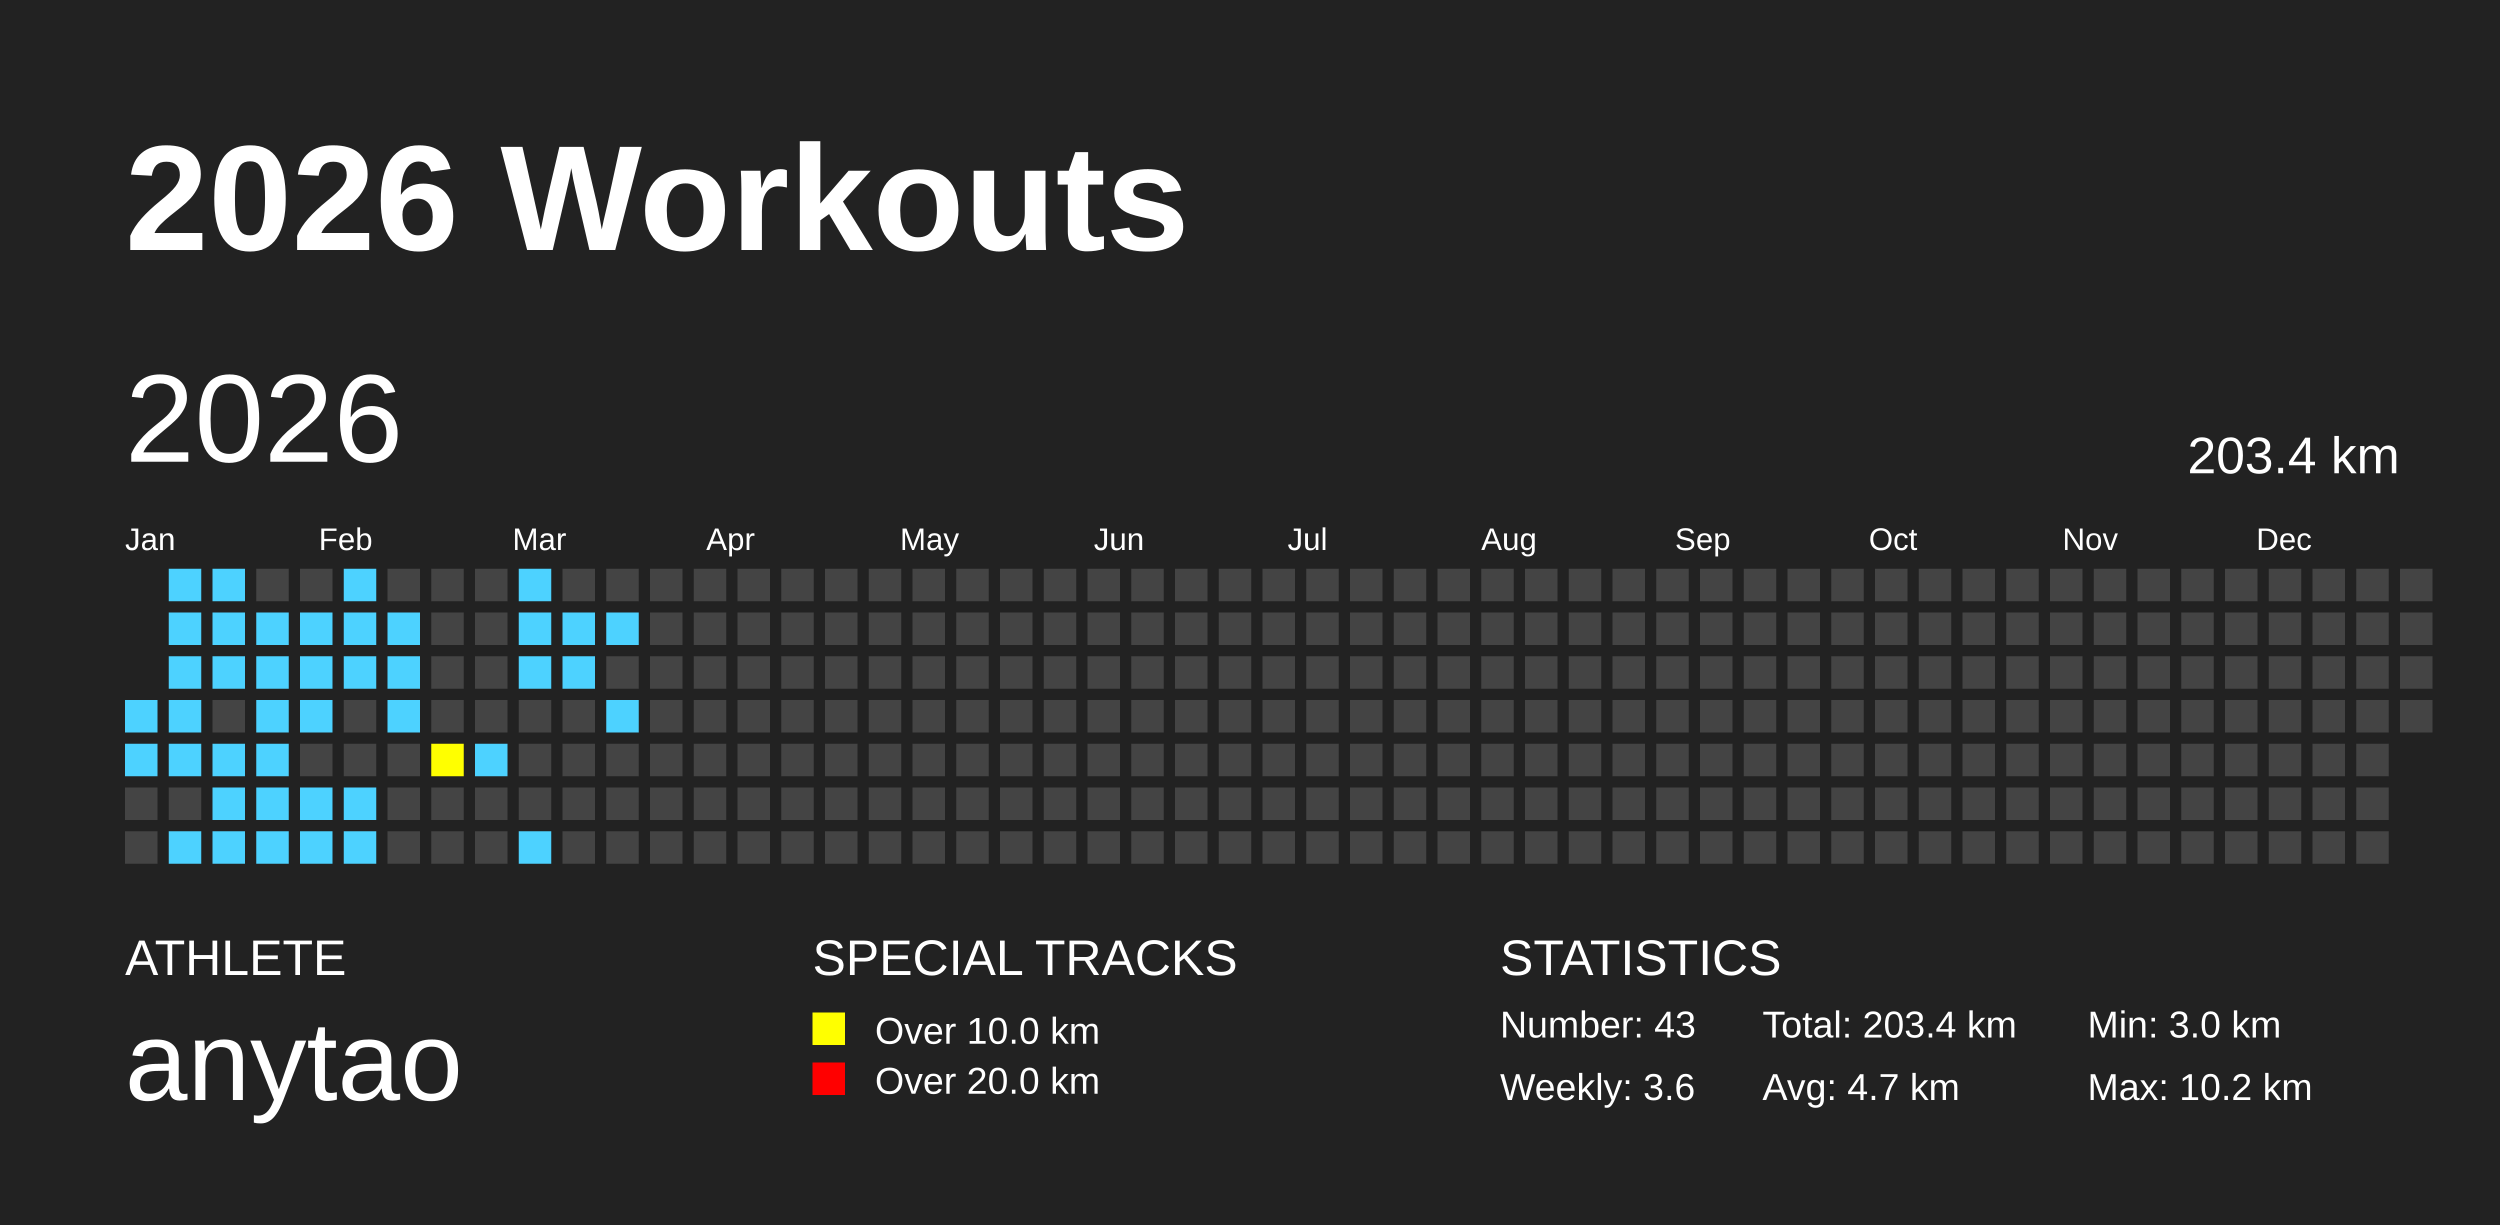
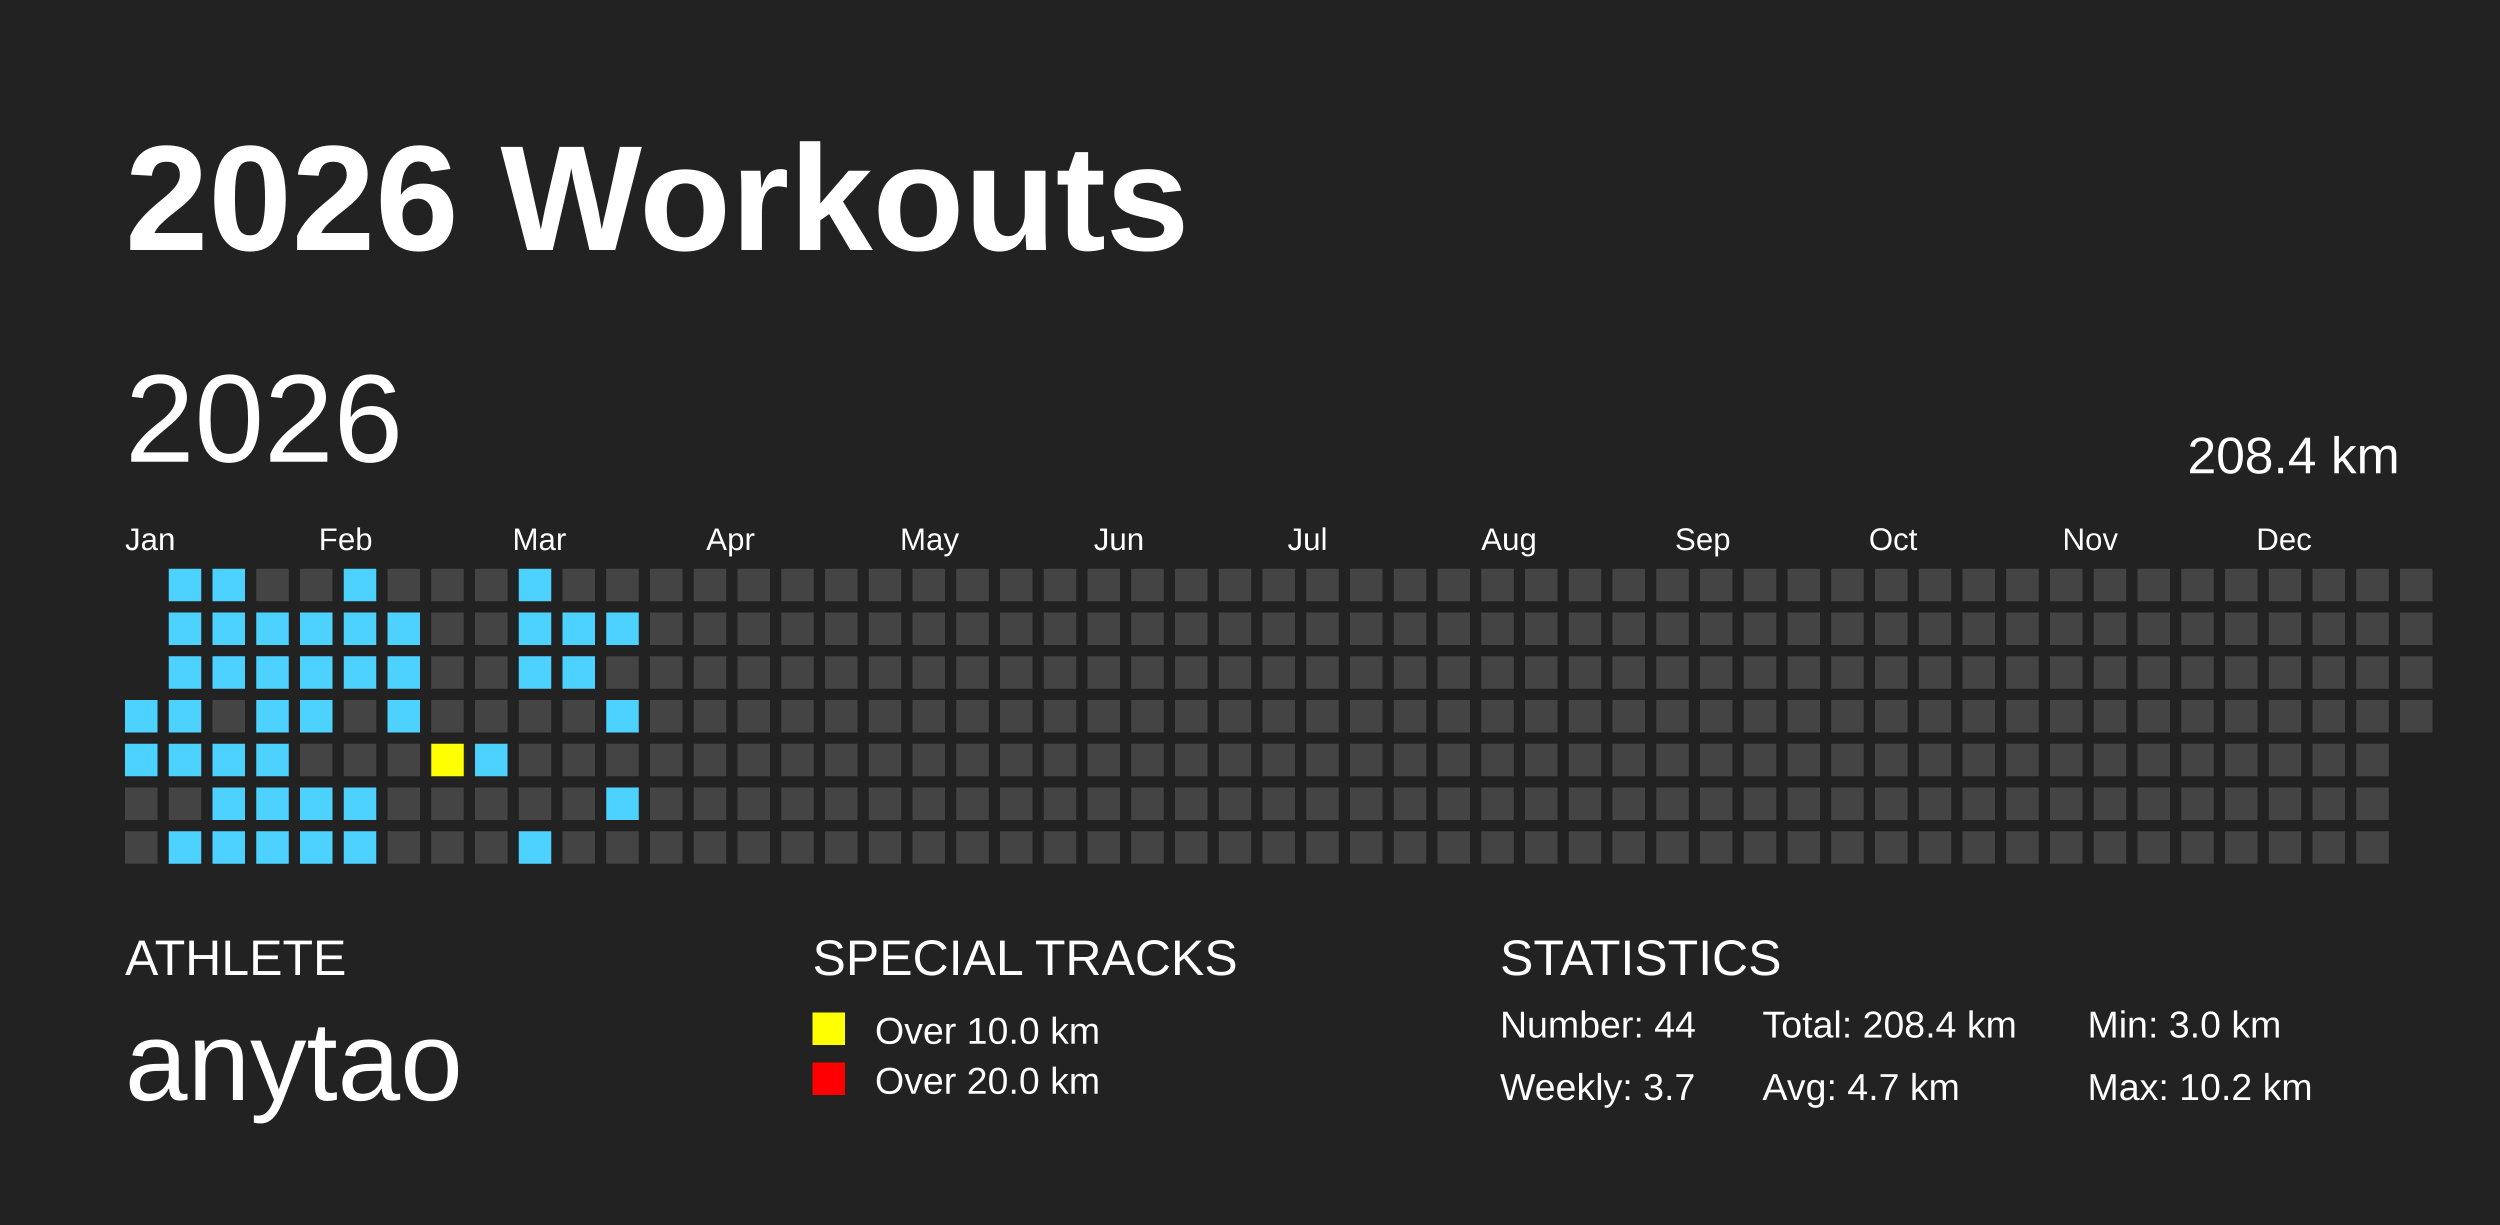
<svg xmlns="http://www.w3.org/2000/svg" baseProfile="full" height="98mm" version="1.1" viewBox="0,0,200,98" width="200mm">
  <defs />
  <rect fill="#222222" height="98" width="200" x="0" y="0" />
  <text fill="#FFFFFF" style="font-size:12px; font-family:Arial; font-weight:bold;" x="10" y="20">2026 Workouts</text>
  <text fill="#FFFFFF" style="font-size:4px; font-family:Arial" x="10" y="78">ATHLETE</text>
  <text fill="#FFFFFF" style="font-size:9px; font-family:Arial" x="10" y="88">anytao</text>
  <text fill="#FFFFFF" style="font-size:4px; font-family:Arial" x="65" y="78">SPECIAL TRACKS</text>
  <rect fill="yellow" height="2.6" width="2.6" x="65" y="81" />
  <text fill="#FFFFFF" style="font-size:3px; font-family:Arial" x="70" y="83.5">Over 10.0 km</text>
  <rect fill="red" height="2.6" width="2.6" x="65" y="85" />
  <text fill="#FFFFFF" style="font-size:3px; font-family:Arial" x="70" y="87.5">Over 20.0 km</text>
  <text fill="#FFFFFF" style="font-size:4px; font-family:Arial" x="120" y="78">STATISTICS</text>
-   <text fill="#FFFFFF" style="font-size:3px; font-family:Arial" x="120" y="83">Number: 43</text>
-   <text fill="#FFFFFF" style="font-size:3px; font-family:Arial" x="120" y="88">Weekly: 3.6</text>
-   <text fill="#FFFFFF" style="font-size:3px; font-family:Arial" x="141" y="83">Total: 203.4 km</text>
+   <text fill="#FFFFFF" style="font-size:3px; font-family:Arial" x="120" y="83">Number: 44</text>
+   <text fill="#FFFFFF" style="font-size:3px; font-family:Arial" x="120" y="88">Weekly: 3.7</text>
+   <text fill="#FFFFFF" style="font-size:3px; font-family:Arial" x="141" y="83">Total: 208.4 km</text>
  <text fill="#FFFFFF" style="font-size:3px; font-family:Arial" x="141" y="88">Avg: 4.7 km</text>
  <text fill="#FFFFFF" style="font-size:3px; font-family:Arial" x="167" y="83">Min: 3.0 km</text>
  <text fill="#FFFFFF" style="font-size:3px; font-family:Arial" x="167" y="88">Max: 10.2 km</text>
  <text dominant-baseline="hanging" fill="#FFFFFF" style="font-size:10.0px; font-family:Arial;" x="10" y="30">2026</text>
-   <text dominant-baseline="hanging" fill="#FFFFFF" style="font-size:4.125px; font-family:Arial;" x="175" y="35">203.4 km</text>
+   <text dominant-baseline="hanging" fill="#FFFFFF" style="font-size:4.125px; font-family:Arial;" x="175" y="35">208.4 km</text>
  <text fill="#FFFFFF" style="font-size:2.5px; font-family:Arial" x="10.0" y="44">Jan</text>
  <text fill="#FFFFFF" style="font-size:2.5px; font-family:Arial" x="25.5" y="44">Feb</text>
  <text fill="#FFFFFF" style="font-size:2.5px; font-family:Arial" x="41.0" y="44">Mar</text>
  <text fill="#FFFFFF" style="font-size:2.5px; font-family:Arial" x="56.5" y="44">Apr</text>
  <text fill="#FFFFFF" style="font-size:2.5px; font-family:Arial" x="72.0" y="44">May</text>
  <text fill="#FFFFFF" style="font-size:2.5px; font-family:Arial" x="87.5" y="44">Jun</text>
  <text fill="#FFFFFF" style="font-size:2.5px; font-family:Arial" x="103.0" y="44">Jul</text>
  <text fill="#FFFFFF" style="font-size:2.5px; font-family:Arial" x="118.5" y="44">Aug</text>
  <text fill="#FFFFFF" style="font-size:2.5px; font-family:Arial" x="134.0" y="44">Sep</text>
  <text fill="#FFFFFF" style="font-size:2.5px; font-family:Arial" x="149.5" y="44">Oct</text>
  <text fill="#FFFFFF" style="font-size:2.5px; font-family:Arial" x="165.0" y="44">Nov</text>
  <text fill="#FFFFFF" style="font-size:2.5px; font-family:Arial" x="180.5" y="44">Dec</text>
  <rect fill="#4DD2FF" height="2.6" width="2.6" x="10.0" y="56.0" />
  <rect fill="#4DD2FF" height="2.6" width="2.6" x="10.0" y="59.5" />
  <rect fill="#444444" height="2.6" width="2.6" x="10.0" y="63.0" />
  <rect fill="#444444" height="2.6" width="2.6" x="10.0" y="66.5" />
  <rect fill="#4DD2FF" height="2.6" width="2.6" x="13.5" y="45.5" />
  <rect fill="#4DD2FF" height="2.6" width="2.6" x="13.5" y="49.0" />
  <rect fill="#4DD2FF" height="2.6" width="2.6" x="13.5" y="52.5" />
  <rect fill="#4DD2FF" height="2.6" width="2.6" x="13.5" y="56.0" />
  <rect fill="#4DD2FF" height="2.6" width="2.6" x="13.5" y="59.5" />
  <rect fill="#444444" height="2.6" width="2.6" x="13.5" y="63.0" />
  <rect fill="#4DD2FF" height="2.6" width="2.6" x="13.5" y="66.5" />
  <rect fill="#4DD2FF" height="2.6" width="2.6" x="17.0" y="45.5" />
  <rect fill="#4DD2FF" height="2.6" width="2.6" x="17.0" y="49.0" />
  <rect fill="#4DD2FF" height="2.6" width="2.6" x="17.0" y="52.5" />
  <rect fill="#444444" height="2.6" width="2.6" x="17.0" y="56.0" />
  <rect fill="#4DD2FF" height="2.6" width="2.6" x="17.0" y="59.5" />
  <rect fill="#4DD2FF" height="2.6" width="2.6" x="17.0" y="63.0" />
  <rect fill="#4DD2FF" height="2.6" width="2.6" x="17.0" y="66.5" />
  <rect fill="#444444" height="2.6" width="2.6" x="20.5" y="45.5" />
  <rect fill="#4DD2FF" height="2.6" width="2.6" x="20.5" y="49.0" />
  <rect fill="#4DD2FF" height="2.6" width="2.6" x="20.5" y="52.5" />
  <rect fill="#4DD2FF" height="2.6" width="2.6" x="20.5" y="56.0" />
  <rect fill="#4DD2FF" height="2.6" width="2.6" x="20.5" y="59.5" />
  <rect fill="#4DD2FF" height="2.6" width="2.6" x="20.5" y="63.0" />
  <rect fill="#4DD2FF" height="2.6" width="2.6" x="20.5" y="66.5" />
  <rect fill="#444444" height="2.6" width="2.6" x="24.0" y="45.5" />
  <rect fill="#4DD2FF" height="2.6" width="2.6" x="24.0" y="49.0" />
  <rect fill="#4DD2FF" height="2.6" width="2.6" x="24.0" y="52.5" />
  <rect fill="#4DD2FF" height="2.6" width="2.6" x="24.0" y="56.0" />
  <rect fill="#444444" height="2.6" width="2.6" x="24.0" y="59.5" />
  <rect fill="#4DD2FF" height="2.6" width="2.6" x="24.0" y="63.0" />
  <rect fill="#4DD2FF" height="2.6" width="2.6" x="24.0" y="66.5" />
  <rect fill="#4DD2FF" height="2.6" width="2.6" x="27.5" y="45.5" />
  <rect fill="#4DD2FF" height="2.6" width="2.6" x="27.5" y="49.0" />
  <rect fill="#4DD2FF" height="2.6" width="2.6" x="27.5" y="52.5" />
  <rect fill="#444444" height="2.6" width="2.6" x="27.5" y="56.0" />
  <rect fill="#444444" height="2.6" width="2.6" x="27.5" y="59.5" />
  <rect fill="#4DD2FF" height="2.6" width="2.6" x="27.5" y="63.0" />
  <rect fill="#4DD2FF" height="2.6" width="2.6" x="27.5" y="66.5" />
  <rect fill="#444444" height="2.6" width="2.6" x="31.0" y="45.5" />
  <rect fill="#4DD2FF" height="2.6" width="2.6" x="31.0" y="49.0" />
  <rect fill="#4DD2FF" height="2.6" width="2.6" x="31.0" y="52.5" />
  <rect fill="#4DD2FF" height="2.6" width="2.6" x="31.0" y="56.0" />
  <rect fill="#444444" height="2.6" width="2.6" x="31.0" y="59.5" />
  <rect fill="#444444" height="2.6" width="2.6" x="31.0" y="63.0" />
  <rect fill="#444444" height="2.6" width="2.6" x="31.0" y="66.5" />
  <rect fill="#444444" height="2.6" width="2.6" x="34.5" y="45.5" />
  <rect fill="#444444" height="2.6" width="2.6" x="34.5" y="49.0" />
  <rect fill="#444444" height="2.6" width="2.6" x="34.5" y="52.5" />
  <rect fill="#444444" height="2.6" width="2.6" x="34.5" y="56.0" />
  <rect fill="yellow" height="2.6" width="2.6" x="34.5" y="59.5" />
  <rect fill="#444444" height="2.6" width="2.6" x="34.5" y="63.0" />
  <rect fill="#444444" height="2.6" width="2.6" x="34.5" y="66.5" />
  <rect fill="#444444" height="2.6" width="2.6" x="38.0" y="45.5" />
  <rect fill="#444444" height="2.6" width="2.6" x="38.0" y="49.0" />
  <rect fill="#444444" height="2.6" width="2.6" x="38.0" y="52.5" />
  <rect fill="#444444" height="2.6" width="2.6" x="38.0" y="56.0" />
  <rect fill="#4DD2FF" height="2.6" width="2.6" x="38.0" y="59.5" />
  <rect fill="#444444" height="2.6" width="2.6" x="38.0" y="63.0" />
  <rect fill="#444444" height="2.6" width="2.6" x="38.0" y="66.5" />
  <rect fill="#4DD2FF" height="2.6" width="2.6" x="41.5" y="45.5" />
  <rect fill="#4DD2FF" height="2.6" width="2.6" x="41.5" y="49.0" />
  <rect fill="#4DD2FF" height="2.6" width="2.6" x="41.5" y="52.5" />
  <rect fill="#444444" height="2.6" width="2.6" x="41.5" y="56.0" />
  <rect fill="#444444" height="2.6" width="2.6" x="41.5" y="59.5" />
  <rect fill="#444444" height="2.6" width="2.6" x="41.5" y="63.0" />
  <rect fill="#4DD2FF" height="2.6" width="2.6" x="41.5" y="66.5" />
  <rect fill="#444444" height="2.6" width="2.6" x="45.0" y="45.5" />
  <rect fill="#4DD2FF" height="2.6" width="2.6" x="45.0" y="49.0" />
  <rect fill="#4DD2FF" height="2.6" width="2.6" x="45.0" y="52.5" />
  <rect fill="#444444" height="2.6" width="2.6" x="45.0" y="56.0" />
  <rect fill="#444444" height="2.6" width="2.6" x="45.0" y="59.5" />
  <rect fill="#444444" height="2.6" width="2.6" x="45.0" y="63.0" />
  <rect fill="#444444" height="2.6" width="2.6" x="45.0" y="66.5" />
  <rect fill="#444444" height="2.6" width="2.6" x="48.5" y="45.5" />
  <rect fill="#4DD2FF" height="2.6" width="2.6" x="48.5" y="49.0" />
  <rect fill="#444444" height="2.6" width="2.6" x="48.5" y="52.5" />
  <rect fill="#4DD2FF" height="2.6" width="2.6" x="48.5" y="56.0" />
  <rect fill="#444444" height="2.6" width="2.6" x="48.5" y="59.5" />
-   <rect fill="#444444" height="2.6" width="2.6" x="48.5" y="63.0" />
+   <rect fill="#4DD2FF" height="2.6" width="2.6" x="48.5" y="63.0" />
  <rect fill="#444444" height="2.6" width="2.6" x="48.5" y="66.5" />
  <rect fill="#444444" height="2.6" width="2.6" x="52.0" y="45.5" />
  <rect fill="#444444" height="2.6" width="2.6" x="52.0" y="49.0" />
  <rect fill="#444444" height="2.6" width="2.6" x="52.0" y="52.5" />
  <rect fill="#444444" height="2.6" width="2.6" x="52.0" y="56.0" />
  <rect fill="#444444" height="2.6" width="2.6" x="52.0" y="59.5" />
  <rect fill="#444444" height="2.6" width="2.6" x="52.0" y="63.0" />
  <rect fill="#444444" height="2.6" width="2.6" x="52.0" y="66.5" />
  <rect fill="#444444" height="2.6" width="2.6" x="55.5" y="45.5" />
  <rect fill="#444444" height="2.6" width="2.6" x="55.5" y="49.0" />
  <rect fill="#444444" height="2.6" width="2.6" x="55.5" y="52.5" />
  <rect fill="#444444" height="2.6" width="2.6" x="55.5" y="56.0" />
  <rect fill="#444444" height="2.6" width="2.6" x="55.5" y="59.5" />
  <rect fill="#444444" height="2.6" width="2.6" x="55.5" y="63.0" />
  <rect fill="#444444" height="2.6" width="2.6" x="55.5" y="66.5" />
  <rect fill="#444444" height="2.6" width="2.6" x="59.0" y="45.5" />
  <rect fill="#444444" height="2.6" width="2.6" x="59.0" y="49.0" />
  <rect fill="#444444" height="2.6" width="2.6" x="59.0" y="52.5" />
  <rect fill="#444444" height="2.6" width="2.6" x="59.0" y="56.0" />
  <rect fill="#444444" height="2.6" width="2.6" x="59.0" y="59.5" />
  <rect fill="#444444" height="2.6" width="2.6" x="59.0" y="63.0" />
  <rect fill="#444444" height="2.6" width="2.6" x="59.0" y="66.5" />
  <rect fill="#444444" height="2.6" width="2.6" x="62.5" y="45.5" />
  <rect fill="#444444" height="2.6" width="2.6" x="62.5" y="49.0" />
  <rect fill="#444444" height="2.6" width="2.6" x="62.5" y="52.5" />
  <rect fill="#444444" height="2.6" width="2.6" x="62.5" y="56.0" />
  <rect fill="#444444" height="2.6" width="2.6" x="62.5" y="59.5" />
  <rect fill="#444444" height="2.6" width="2.6" x="62.5" y="63.0" />
  <rect fill="#444444" height="2.6" width="2.6" x="62.5" y="66.5" />
  <rect fill="#444444" height="2.6" width="2.6" x="66.0" y="45.5" />
  <rect fill="#444444" height="2.6" width="2.6" x="66.0" y="49.0" />
  <rect fill="#444444" height="2.6" width="2.6" x="66.0" y="52.5" />
  <rect fill="#444444" height="2.6" width="2.6" x="66.0" y="56.0" />
  <rect fill="#444444" height="2.6" width="2.6" x="66.0" y="59.5" />
  <rect fill="#444444" height="2.6" width="2.6" x="66.0" y="63.0" />
  <rect fill="#444444" height="2.6" width="2.6" x="66.0" y="66.5" />
  <rect fill="#444444" height="2.6" width="2.6" x="69.5" y="45.5" />
  <rect fill="#444444" height="2.6" width="2.6" x="69.5" y="49.0" />
  <rect fill="#444444" height="2.6" width="2.6" x="69.5" y="52.5" />
  <rect fill="#444444" height="2.6" width="2.6" x="69.5" y="56.0" />
  <rect fill="#444444" height="2.6" width="2.6" x="69.5" y="59.5" />
  <rect fill="#444444" height="2.6" width="2.6" x="69.5" y="63.0" />
  <rect fill="#444444" height="2.6" width="2.6" x="69.5" y="66.5" />
  <rect fill="#444444" height="2.6" width="2.6" x="73.0" y="45.5" />
  <rect fill="#444444" height="2.6" width="2.6" x="73.0" y="49.0" />
  <rect fill="#444444" height="2.6" width="2.6" x="73.0" y="52.5" />
  <rect fill="#444444" height="2.6" width="2.6" x="73.0" y="56.0" />
  <rect fill="#444444" height="2.6" width="2.6" x="73.0" y="59.5" />
  <rect fill="#444444" height="2.6" width="2.6" x="73.0" y="63.0" />
  <rect fill="#444444" height="2.6" width="2.6" x="73.0" y="66.5" />
  <rect fill="#444444" height="2.6" width="2.6" x="76.5" y="45.5" />
  <rect fill="#444444" height="2.6" width="2.6" x="76.5" y="49.0" />
  <rect fill="#444444" height="2.6" width="2.6" x="76.5" y="52.5" />
  <rect fill="#444444" height="2.6" width="2.6" x="76.5" y="56.0" />
  <rect fill="#444444" height="2.6" width="2.6" x="76.5" y="59.5" />
  <rect fill="#444444" height="2.6" width="2.6" x="76.5" y="63.0" />
  <rect fill="#444444" height="2.6" width="2.6" x="76.5" y="66.5" />
  <rect fill="#444444" height="2.6" width="2.6" x="80.0" y="45.5" />
  <rect fill="#444444" height="2.6" width="2.6" x="80.0" y="49.0" />
  <rect fill="#444444" height="2.6" width="2.6" x="80.0" y="52.5" />
  <rect fill="#444444" height="2.6" width="2.6" x="80.0" y="56.0" />
  <rect fill="#444444" height="2.6" width="2.6" x="80.0" y="59.5" />
  <rect fill="#444444" height="2.6" width="2.6" x="80.0" y="63.0" />
  <rect fill="#444444" height="2.6" width="2.6" x="80.0" y="66.5" />
  <rect fill="#444444" height="2.6" width="2.6" x="83.5" y="45.5" />
  <rect fill="#444444" height="2.6" width="2.6" x="83.5" y="49.0" />
  <rect fill="#444444" height="2.6" width="2.6" x="83.5" y="52.5" />
  <rect fill="#444444" height="2.6" width="2.6" x="83.5" y="56.0" />
  <rect fill="#444444" height="2.6" width="2.6" x="83.5" y="59.5" />
  <rect fill="#444444" height="2.6" width="2.6" x="83.5" y="63.0" />
  <rect fill="#444444" height="2.6" width="2.6" x="83.5" y="66.5" />
  <rect fill="#444444" height="2.6" width="2.6" x="87.0" y="45.5" />
  <rect fill="#444444" height="2.6" width="2.6" x="87.0" y="49.0" />
  <rect fill="#444444" height="2.6" width="2.6" x="87.0" y="52.5" />
  <rect fill="#444444" height="2.6" width="2.6" x="87.0" y="56.0" />
  <rect fill="#444444" height="2.6" width="2.6" x="87.0" y="59.5" />
  <rect fill="#444444" height="2.6" width="2.6" x="87.0" y="63.0" />
  <rect fill="#444444" height="2.6" width="2.6" x="87.0" y="66.5" />
  <rect fill="#444444" height="2.6" width="2.6" x="90.5" y="45.5" />
  <rect fill="#444444" height="2.6" width="2.6" x="90.5" y="49.0" />
  <rect fill="#444444" height="2.6" width="2.6" x="90.5" y="52.5" />
  <rect fill="#444444" height="2.6" width="2.6" x="90.5" y="56.0" />
  <rect fill="#444444" height="2.6" width="2.6" x="90.5" y="59.5" />
  <rect fill="#444444" height="2.6" width="2.6" x="90.5" y="63.0" />
  <rect fill="#444444" height="2.6" width="2.6" x="90.5" y="66.5" />
  <rect fill="#444444" height="2.6" width="2.6" x="94.0" y="45.5" />
  <rect fill="#444444" height="2.6" width="2.6" x="94.0" y="49.0" />
  <rect fill="#444444" height="2.6" width="2.6" x="94.0" y="52.5" />
  <rect fill="#444444" height="2.6" width="2.6" x="94.0" y="56.0" />
  <rect fill="#444444" height="2.6" width="2.6" x="94.0" y="59.5" />
  <rect fill="#444444" height="2.6" width="2.6" x="94.0" y="63.0" />
  <rect fill="#444444" height="2.6" width="2.6" x="94.0" y="66.5" />
  <rect fill="#444444" height="2.6" width="2.6" x="97.5" y="45.5" />
  <rect fill="#444444" height="2.6" width="2.6" x="97.5" y="49.0" />
  <rect fill="#444444" height="2.6" width="2.6" x="97.5" y="52.5" />
  <rect fill="#444444" height="2.6" width="2.6" x="97.5" y="56.0" />
  <rect fill="#444444" height="2.6" width="2.6" x="97.5" y="59.5" />
  <rect fill="#444444" height="2.6" width="2.6" x="97.5" y="63.0" />
  <rect fill="#444444" height="2.6" width="2.6" x="97.5" y="66.5" />
  <rect fill="#444444" height="2.6" width="2.6" x="101.0" y="45.5" />
  <rect fill="#444444" height="2.6" width="2.6" x="101.0" y="49.0" />
  <rect fill="#444444" height="2.6" width="2.6" x="101.0" y="52.5" />
  <rect fill="#444444" height="2.6" width="2.6" x="101.0" y="56.0" />
  <rect fill="#444444" height="2.6" width="2.6" x="101.0" y="59.5" />
  <rect fill="#444444" height="2.6" width="2.6" x="101.0" y="63.0" />
  <rect fill="#444444" height="2.6" width="2.6" x="101.0" y="66.5" />
  <rect fill="#444444" height="2.6" width="2.6" x="104.5" y="45.5" />
  <rect fill="#444444" height="2.6" width="2.6" x="104.5" y="49.0" />
  <rect fill="#444444" height="2.6" width="2.6" x="104.5" y="52.5" />
  <rect fill="#444444" height="2.6" width="2.6" x="104.5" y="56.0" />
  <rect fill="#444444" height="2.6" width="2.6" x="104.5" y="59.5" />
  <rect fill="#444444" height="2.6" width="2.6" x="104.5" y="63.0" />
  <rect fill="#444444" height="2.6" width="2.6" x="104.5" y="66.5" />
  <rect fill="#444444" height="2.6" width="2.6" x="108.0" y="45.5" />
  <rect fill="#444444" height="2.6" width="2.6" x="108.0" y="49.0" />
  <rect fill="#444444" height="2.6" width="2.6" x="108.0" y="52.5" />
  <rect fill="#444444" height="2.6" width="2.6" x="108.0" y="56.0" />
  <rect fill="#444444" height="2.6" width="2.6" x="108.0" y="59.5" />
  <rect fill="#444444" height="2.6" width="2.6" x="108.0" y="63.0" />
  <rect fill="#444444" height="2.6" width="2.6" x="108.0" y="66.5" />
  <rect fill="#444444" height="2.6" width="2.6" x="111.5" y="45.5" />
  <rect fill="#444444" height="2.6" width="2.6" x="111.5" y="49.0" />
  <rect fill="#444444" height="2.6" width="2.6" x="111.5" y="52.5" />
  <rect fill="#444444" height="2.6" width="2.6" x="111.5" y="56.0" />
  <rect fill="#444444" height="2.6" width="2.6" x="111.5" y="59.5" />
  <rect fill="#444444" height="2.6" width="2.6" x="111.5" y="63.0" />
  <rect fill="#444444" height="2.6" width="2.6" x="111.5" y="66.5" />
  <rect fill="#444444" height="2.6" width="2.6" x="115.0" y="45.5" />
  <rect fill="#444444" height="2.6" width="2.6" x="115.0" y="49.0" />
  <rect fill="#444444" height="2.6" width="2.6" x="115.0" y="52.5" />
  <rect fill="#444444" height="2.6" width="2.6" x="115.0" y="56.0" />
  <rect fill="#444444" height="2.6" width="2.6" x="115.0" y="59.5" />
  <rect fill="#444444" height="2.6" width="2.6" x="115.0" y="63.0" />
  <rect fill="#444444" height="2.6" width="2.6" x="115.0" y="66.5" />
  <rect fill="#444444" height="2.6" width="2.6" x="118.5" y="45.5" />
  <rect fill="#444444" height="2.6" width="2.6" x="118.5" y="49.0" />
  <rect fill="#444444" height="2.6" width="2.6" x="118.5" y="52.5" />
  <rect fill="#444444" height="2.6" width="2.6" x="118.5" y="56.0" />
  <rect fill="#444444" height="2.6" width="2.6" x="118.5" y="59.5" />
  <rect fill="#444444" height="2.6" width="2.6" x="118.5" y="63.0" />
  <rect fill="#444444" height="2.6" width="2.6" x="118.5" y="66.5" />
  <rect fill="#444444" height="2.6" width="2.6" x="122.0" y="45.5" />
  <rect fill="#444444" height="2.6" width="2.6" x="122.0" y="49.0" />
  <rect fill="#444444" height="2.6" width="2.6" x="122.0" y="52.5" />
  <rect fill="#444444" height="2.6" width="2.6" x="122.0" y="56.0" />
  <rect fill="#444444" height="2.6" width="2.6" x="122.0" y="59.5" />
  <rect fill="#444444" height="2.6" width="2.6" x="122.0" y="63.0" />
  <rect fill="#444444" height="2.6" width="2.6" x="122.0" y="66.5" />
  <rect fill="#444444" height="2.6" width="2.6" x="125.5" y="45.5" />
  <rect fill="#444444" height="2.6" width="2.6" x="125.5" y="49.0" />
  <rect fill="#444444" height="2.6" width="2.6" x="125.5" y="52.5" />
  <rect fill="#444444" height="2.6" width="2.6" x="125.5" y="56.0" />
  <rect fill="#444444" height="2.6" width="2.6" x="125.5" y="59.5" />
  <rect fill="#444444" height="2.6" width="2.6" x="125.5" y="63.0" />
  <rect fill="#444444" height="2.6" width="2.6" x="125.5" y="66.5" />
  <rect fill="#444444" height="2.6" width="2.6" x="129.0" y="45.5" />
  <rect fill="#444444" height="2.6" width="2.6" x="129.0" y="49.0" />
  <rect fill="#444444" height="2.6" width="2.6" x="129.0" y="52.5" />
  <rect fill="#444444" height="2.6" width="2.6" x="129.0" y="56.0" />
  <rect fill="#444444" height="2.6" width="2.6" x="129.0" y="59.5" />
  <rect fill="#444444" height="2.6" width="2.6" x="129.0" y="63.0" />
  <rect fill="#444444" height="2.6" width="2.6" x="129.0" y="66.5" />
  <rect fill="#444444" height="2.6" width="2.6" x="132.5" y="45.5" />
  <rect fill="#444444" height="2.6" width="2.6" x="132.5" y="49.0" />
  <rect fill="#444444" height="2.6" width="2.6" x="132.5" y="52.5" />
  <rect fill="#444444" height="2.6" width="2.6" x="132.5" y="56.0" />
  <rect fill="#444444" height="2.6" width="2.6" x="132.5" y="59.5" />
  <rect fill="#444444" height="2.6" width="2.6" x="132.5" y="63.0" />
  <rect fill="#444444" height="2.6" width="2.6" x="132.5" y="66.5" />
  <rect fill="#444444" height="2.6" width="2.6" x="136.0" y="45.5" />
  <rect fill="#444444" height="2.6" width="2.6" x="136.0" y="49.0" />
  <rect fill="#444444" height="2.6" width="2.6" x="136.0" y="52.5" />
  <rect fill="#444444" height="2.6" width="2.6" x="136.0" y="56.0" />
  <rect fill="#444444" height="2.6" width="2.6" x="136.0" y="59.5" />
  <rect fill="#444444" height="2.6" width="2.6" x="136.0" y="63.0" />
  <rect fill="#444444" height="2.6" width="2.6" x="136.0" y="66.5" />
  <rect fill="#444444" height="2.6" width="2.6" x="139.5" y="45.5" />
  <rect fill="#444444" height="2.6" width="2.6" x="139.5" y="49.0" />
  <rect fill="#444444" height="2.6" width="2.6" x="139.5" y="52.5" />
  <rect fill="#444444" height="2.6" width="2.6" x="139.5" y="56.0" />
  <rect fill="#444444" height="2.6" width="2.6" x="139.5" y="59.5" />
  <rect fill="#444444" height="2.6" width="2.6" x="139.5" y="63.0" />
  <rect fill="#444444" height="2.6" width="2.6" x="139.5" y="66.5" />
  <rect fill="#444444" height="2.6" width="2.6" x="143.0" y="45.5" />
  <rect fill="#444444" height="2.6" width="2.6" x="143.0" y="49.0" />
  <rect fill="#444444" height="2.6" width="2.6" x="143.0" y="52.5" />
  <rect fill="#444444" height="2.6" width="2.6" x="143.0" y="56.0" />
  <rect fill="#444444" height="2.6" width="2.6" x="143.0" y="59.5" />
  <rect fill="#444444" height="2.6" width="2.6" x="143.0" y="63.0" />
  <rect fill="#444444" height="2.6" width="2.6" x="143.0" y="66.5" />
  <rect fill="#444444" height="2.6" width="2.6" x="146.5" y="45.5" />
  <rect fill="#444444" height="2.6" width="2.6" x="146.5" y="49.0" />
  <rect fill="#444444" height="2.6" width="2.6" x="146.5" y="52.5" />
  <rect fill="#444444" height="2.6" width="2.6" x="146.5" y="56.0" />
  <rect fill="#444444" height="2.6" width="2.6" x="146.5" y="59.5" />
  <rect fill="#444444" height="2.6" width="2.6" x="146.5" y="63.0" />
  <rect fill="#444444" height="2.6" width="2.6" x="146.5" y="66.5" />
  <rect fill="#444444" height="2.6" width="2.6" x="150.0" y="45.5" />
  <rect fill="#444444" height="2.6" width="2.6" x="150.0" y="49.0" />
  <rect fill="#444444" height="2.6" width="2.6" x="150.0" y="52.5" />
  <rect fill="#444444" height="2.6" width="2.6" x="150.0" y="56.0" />
  <rect fill="#444444" height="2.6" width="2.6" x="150.0" y="59.5" />
  <rect fill="#444444" height="2.6" width="2.6" x="150.0" y="63.0" />
  <rect fill="#444444" height="2.6" width="2.6" x="150.0" y="66.5" />
  <rect fill="#444444" height="2.6" width="2.6" x="153.5" y="45.5" />
  <rect fill="#444444" height="2.6" width="2.6" x="153.5" y="49.0" />
  <rect fill="#444444" height="2.6" width="2.6" x="153.5" y="52.5" />
  <rect fill="#444444" height="2.6" width="2.6" x="153.5" y="56.0" />
  <rect fill="#444444" height="2.6" width="2.6" x="153.5" y="59.5" />
  <rect fill="#444444" height="2.6" width="2.6" x="153.5" y="63.0" />
  <rect fill="#444444" height="2.6" width="2.6" x="153.5" y="66.5" />
  <rect fill="#444444" height="2.6" width="2.6" x="157.0" y="45.5" />
  <rect fill="#444444" height="2.6" width="2.6" x="157.0" y="49.0" />
  <rect fill="#444444" height="2.6" width="2.6" x="157.0" y="52.5" />
  <rect fill="#444444" height="2.6" width="2.6" x="157.0" y="56.0" />
  <rect fill="#444444" height="2.6" width="2.6" x="157.0" y="59.5" />
  <rect fill="#444444" height="2.6" width="2.6" x="157.0" y="63.0" />
  <rect fill="#444444" height="2.6" width="2.6" x="157.0" y="66.5" />
  <rect fill="#444444" height="2.6" width="2.6" x="160.5" y="45.5" />
  <rect fill="#444444" height="2.6" width="2.6" x="160.5" y="49.0" />
  <rect fill="#444444" height="2.6" width="2.6" x="160.5" y="52.5" />
  <rect fill="#444444" height="2.6" width="2.6" x="160.5" y="56.0" />
  <rect fill="#444444" height="2.6" width="2.6" x="160.5" y="59.5" />
  <rect fill="#444444" height="2.6" width="2.6" x="160.5" y="63.0" />
  <rect fill="#444444" height="2.6" width="2.6" x="160.5" y="66.5" />
  <rect fill="#444444" height="2.6" width="2.6" x="164.0" y="45.5" />
  <rect fill="#444444" height="2.6" width="2.6" x="164.0" y="49.0" />
  <rect fill="#444444" height="2.6" width="2.6" x="164.0" y="52.5" />
  <rect fill="#444444" height="2.6" width="2.6" x="164.0" y="56.0" />
  <rect fill="#444444" height="2.6" width="2.6" x="164.0" y="59.5" />
  <rect fill="#444444" height="2.6" width="2.6" x="164.0" y="63.0" />
  <rect fill="#444444" height="2.6" width="2.6" x="164.0" y="66.5" />
  <rect fill="#444444" height="2.6" width="2.6" x="167.5" y="45.5" />
  <rect fill="#444444" height="2.6" width="2.6" x="167.5" y="49.0" />
  <rect fill="#444444" height="2.6" width="2.6" x="167.5" y="52.5" />
  <rect fill="#444444" height="2.6" width="2.6" x="167.5" y="56.0" />
  <rect fill="#444444" height="2.6" width="2.6" x="167.5" y="59.5" />
  <rect fill="#444444" height="2.6" width="2.6" x="167.5" y="63.0" />
  <rect fill="#444444" height="2.6" width="2.6" x="167.5" y="66.5" />
  <rect fill="#444444" height="2.6" width="2.6" x="171.0" y="45.5" />
  <rect fill="#444444" height="2.6" width="2.6" x="171.0" y="49.0" />
  <rect fill="#444444" height="2.6" width="2.6" x="171.0" y="52.5" />
  <rect fill="#444444" height="2.6" width="2.6" x="171.0" y="56.0" />
  <rect fill="#444444" height="2.6" width="2.6" x="171.0" y="59.5" />
  <rect fill="#444444" height="2.6" width="2.6" x="171.0" y="63.0" />
  <rect fill="#444444" height="2.6" width="2.6" x="171.0" y="66.5" />
  <rect fill="#444444" height="2.6" width="2.6" x="174.5" y="45.5" />
  <rect fill="#444444" height="2.6" width="2.6" x="174.5" y="49.0" />
  <rect fill="#444444" height="2.6" width="2.6" x="174.5" y="52.5" />
  <rect fill="#444444" height="2.6" width="2.6" x="174.5" y="56.0" />
  <rect fill="#444444" height="2.6" width="2.6" x="174.5" y="59.5" />
  <rect fill="#444444" height="2.6" width="2.6" x="174.5" y="63.0" />
  <rect fill="#444444" height="2.6" width="2.6" x="174.5" y="66.5" />
  <rect fill="#444444" height="2.6" width="2.6" x="178.0" y="45.5" />
  <rect fill="#444444" height="2.6" width="2.6" x="178.0" y="49.0" />
  <rect fill="#444444" height="2.6" width="2.6" x="178.0" y="52.5" />
  <rect fill="#444444" height="2.6" width="2.6" x="178.0" y="56.0" />
  <rect fill="#444444" height="2.6" width="2.6" x="178.0" y="59.5" />
  <rect fill="#444444" height="2.6" width="2.6" x="178.0" y="63.0" />
  <rect fill="#444444" height="2.6" width="2.6" x="178.0" y="66.5" />
  <rect fill="#444444" height="2.6" width="2.6" x="181.5" y="45.5" />
  <rect fill="#444444" height="2.6" width="2.6" x="181.5" y="49.0" />
  <rect fill="#444444" height="2.6" width="2.6" x="181.5" y="52.5" />
  <rect fill="#444444" height="2.6" width="2.6" x="181.5" y="56.0" />
  <rect fill="#444444" height="2.6" width="2.6" x="181.5" y="59.5" />
  <rect fill="#444444" height="2.6" width="2.6" x="181.5" y="63.0" />
  <rect fill="#444444" height="2.6" width="2.6" x="181.5" y="66.5" />
  <rect fill="#444444" height="2.6" width="2.6" x="185.0" y="45.5" />
  <rect fill="#444444" height="2.6" width="2.6" x="185.0" y="49.0" />
  <rect fill="#444444" height="2.6" width="2.6" x="185.0" y="52.5" />
  <rect fill="#444444" height="2.6" width="2.6" x="185.0" y="56.0" />
  <rect fill="#444444" height="2.6" width="2.6" x="185.0" y="59.5" />
  <rect fill="#444444" height="2.6" width="2.6" x="185.0" y="63.0" />
  <rect fill="#444444" height="2.6" width="2.6" x="185.0" y="66.5" />
  <rect fill="#444444" height="2.6" width="2.6" x="188.5" y="45.5" />
  <rect fill="#444444" height="2.6" width="2.6" x="188.5" y="49.0" />
  <rect fill="#444444" height="2.6" width="2.6" x="188.5" y="52.5" />
  <rect fill="#444444" height="2.6" width="2.6" x="188.5" y="56.0" />
  <rect fill="#444444" height="2.6" width="2.6" x="188.5" y="59.5" />
  <rect fill="#444444" height="2.6" width="2.6" x="188.5" y="63.0" />
  <rect fill="#444444" height="2.6" width="2.6" x="188.5" y="66.5" />
  <rect fill="#444444" height="2.6" width="2.6" x="192.0" y="45.5" />
  <rect fill="#444444" height="2.6" width="2.6" x="192.0" y="49.0" />
  <rect fill="#444444" height="2.6" width="2.6" x="192.0" y="52.5" />
  <rect fill="#444444" height="2.6" width="2.6" x="192.0" y="56.0" />
</svg>
